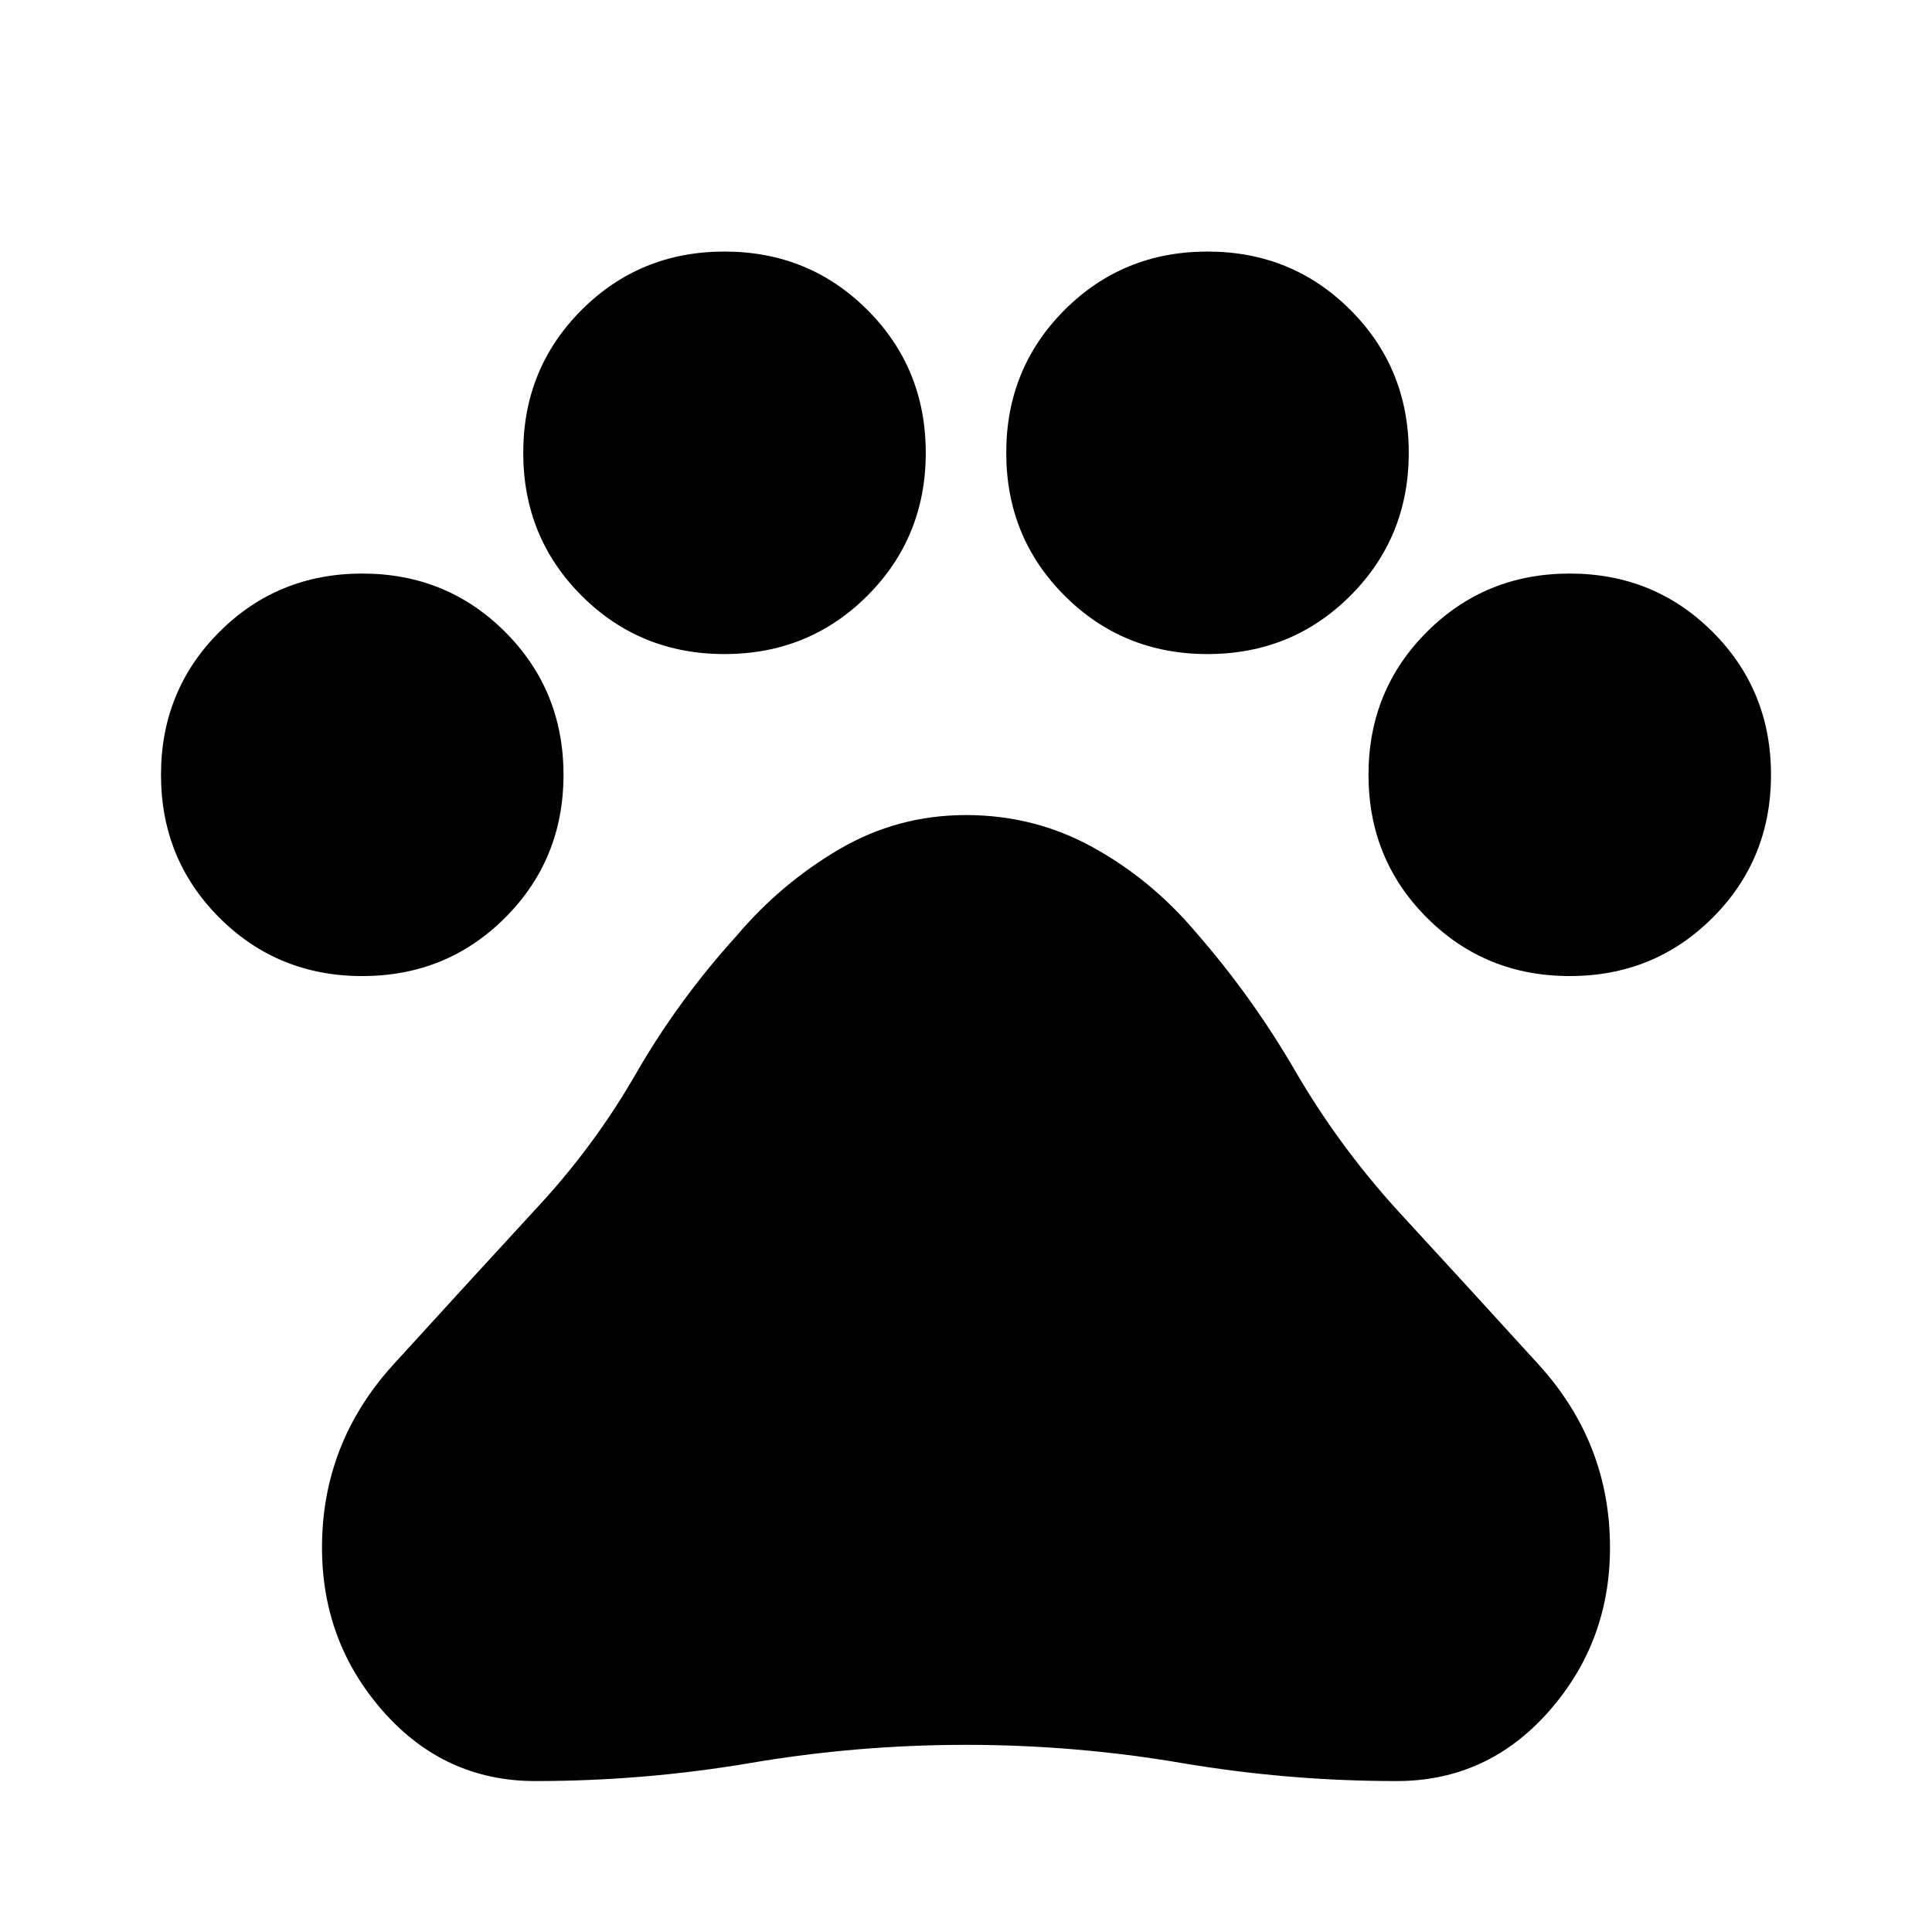
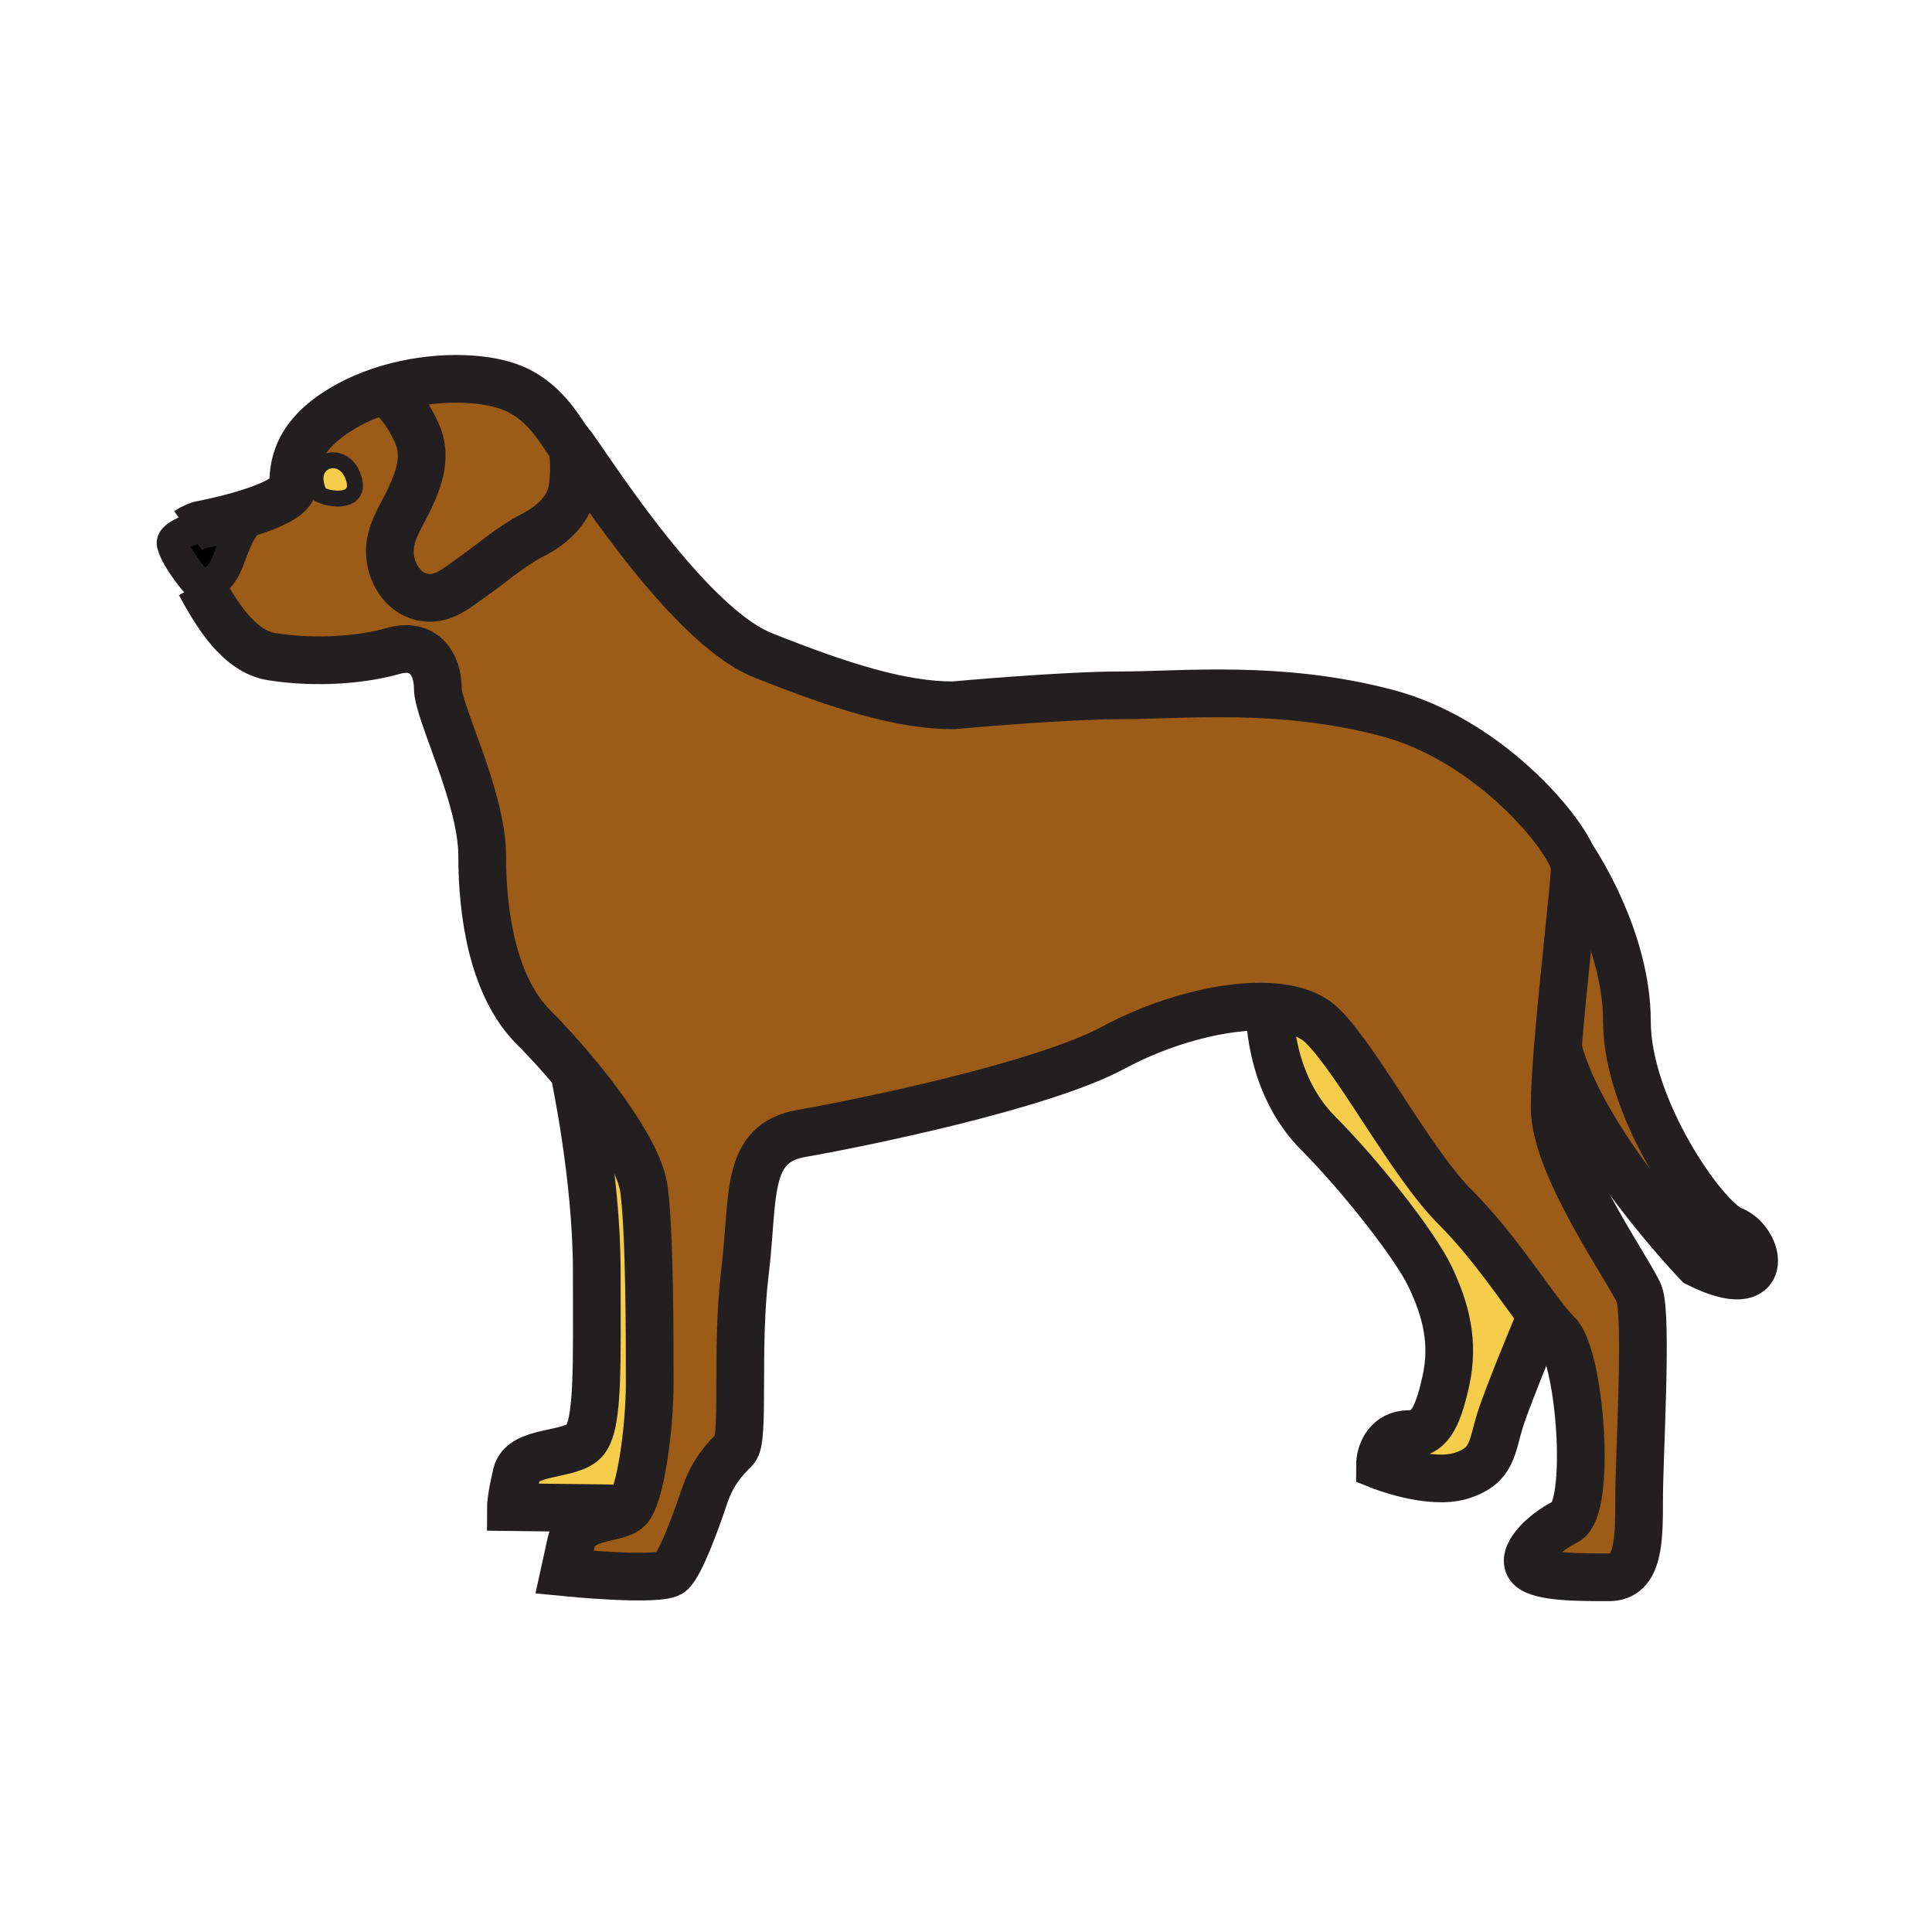
- <svg xmlns="http://www.w3.org/2000/svg" height="24" viewBox="0 -960 960 960" width="24">
-   <path d="M180-475q-42 0-71-29t-29-71q0-42 29-71t71-29q42 0 71 29t29 71q0 42-29 71t-71 29Zm180-160q-42 0-71-29t-29-71q0-42 29-71t71-29q42 0 71 29t29 71q0 42-29 71t-71 29Zm240 0q-42 0-71-29t-29-71q0-42 29-71t71-29q42 0 71 29t29 71q0 42-29 71t-71 29Zm180 160q-42 0-71-29t-29-71q0-42 29-71t71-29q42 0 71 29t29 71q0 42-29 71t-71 29ZM266-75q-45 0-75.5-34.5T160-191q0-52 35.5-91t70.5-77q29-31 50-67.5t50-68.5q22-26 51-43t63-17q34 0 63 16t51 42q28 32 49.5 69t50.5 69q35 38 70.5 77t35.5 91q0 47-30.5 81.5T694-75q-54 0-107-9t-107-9q-54 0-107 9t-107 9Z" />
+ <svg xmlns="http://www.w3.org/2000/svg" width="850.394" height="850.394" viewBox="0 0 850.394 850.394" overflow="visible">
+   <path d="M155.15 209.05c4.68 11.42-6.92 11.89-14.27 8.74-7.8-14.78 9.32-20.84 14.27-8.74z" fill="#f6cc4b" />
+   <path d="M762.43 541.44c12.32 4.71 18.061 31.189-15.12 14.64 0 0-51.21-53.41-61.609-94.95h-.01c2.5-31 7.43-71.91 7.43-79.45 0-1.16-.46-2.78-1.36-4.77 1.12 1.63 24.36 35.92 24.36 72.82-.001 37.83 34.029 86.97 46.309 91.71z" fill="#9c5b16" />
+   <path d="M283.45 523.47c2.53 18.9 2.53 64.91 2.53 85.09 0 20.171-4.09 50.091-9.46 55.471l-51.66-.641s0-3.79 2.5-14.51c2.55-10.71 23.01-7.86 29.63-14.49 6.62-6.6 5.68-33.39 5.68-75 0-41.59-9.98-87.58-9.98-87.58l.01-.01c14.62 17.49 28.99 38.4 30.75 51.67zM678.49 578.84c-.44 1.04-14.42 34.33-18.141 46.09-3.77 11.971-3.149 20.181-17.02 24.59-13.86 4.4-35.92-4.409-35.92-4.409 0-6.301 3.78-13.87 12.6-13.87s12.61-6.311 16.391-23.33c3.779-17.01 0-31.48-6.931-45.98-6.93-14.52-31.52-45.37-49.17-63.04-22.67-22.68-21.43-55.659-21.43-55.659v-.04c9.83.579 18.08 3.21 23.31 8.449 16.09 16.061 38.771 60.16 58.63 80.03 15.641 15.639 28.151 34.809 37.681 47.169z" fill="#f6cc4b" />
+   <path d="M88.1 231.04s40.94-7.55 40.94-17.64c0-10.07 2.54-23.31 24.58-35.29 4.27-2.31 8.8-4.25 13.47-5.83 7.29 0 16.26 16.2 17.78 22.23 2.23 8.92-.98 17.37-4.77 25.39-3.6 7.66-8.68 14.49-8.51 23.29.15 8.22 5.35 17.54 13.96 19.54 8.86 2.03 14.89-3.52 21.6-8.21 9.09-6.35 17.38-13.86 27.2-18.91 7.96-4.05 15.9-10.67 17.5-19.91.78-4.4 1.67-15.98-1.07-20.55.18.23.36.43.54.61 3.78 3.79 49.77 78.8 84.45 92.64 34.66 13.86 61.14 22.06 83.82 22.06 0 0 47.9-4.41 74.38-4.41 26.46 0 69.61-4.73 116.891 7.87 41.84 11.17 74.04 47.73 80.899 62.99.9 1.99 1.36 3.61 1.36 4.77 0 7.54-4.93 48.45-7.43 79.45-.841 10.51-1.41 19.88-1.41 26.43 0 25.841 33.41 72.48 37.189 81.94 3.78 9.44 0 71.83 0 90.1 0 18.29 0 34.67-13.239 34.67-13.221 0-30.24 0-34.65-4.399-4.41-4.42 4.41-14.51 15.76-20.18 11.34-5.66 6.3-72.471-3.79-82.551-2.14-2.14-4.49-4.97-7.06-8.3-9.53-12.359-22.04-31.53-37.681-47.17-19.859-19.87-42.54-63.97-58.63-80.03-5.229-5.239-13.479-7.87-23.31-8.449-20.34-1.19-47.45 6.42-68.7 17.89C458.66 478.1 378 494.49 352.78 498.89c-25.21 4.42-20.79 27.75-24.88 61.15-4.1 33.39 0 73.42-4.42 77.83-4.4 4.43-9.77 9.76-13.55 21.11-3.78 11.35-10.24 28.85-14.48 33.09-4.29 4.26-46.97 0-46.97 0l2.84-12.931c2.85-12.92 19.84-9.76 25.2-15.109 5.37-5.38 9.46-35.3 9.46-55.471 0-20.18 0-66.189-2.53-85.09-1.76-13.27-16.13-34.18-30.75-51.67-6.19-7.399-12.42-14.189-17.77-19.53-17.96-17.96-22.7-49.79-22.7-75.629 0-25.84-19.53-63.03-19.53-73.74 0-10.7-6.3-20.17-19.54-16.39-13.23 3.78-33.4 5.69-53.56 2.53-14.62-2.3-24.6-19.15-31.62-32.09 16.11.45 10.66-23.18 26.12-31.2-.84.13-20.56 3.4-31.3 7.84 2.47-1.77 5.3-2.55 5.3-2.55zm52.78-13.25c7.35 3.15 18.95 2.68 14.27-8.74-4.95-12.1-22.07-6.04-14.27 8.74z" fill="#9c5b16" />
+   <path d="M250.78 195.15c2.74 4.57 1.85 16.15 1.07 20.55-1.6 9.24-9.54 15.86-17.5 19.91-9.82 5.05-18.11 12.56-27.2 18.91-6.71 4.69-12.74 10.24-21.6 8.21-8.61-2-13.81-11.32-13.96-19.54-.17-8.8 4.91-15.63 8.51-23.29 3.79-8.02 7-16.47 4.77-25.39-1.52-6.03-10.49-22.23-17.78-22.23 19.48-6.61 41.24-7.03 55.31-2.66 17.35 5.41 24.48 20.83 28.38 25.53z" fill="#9c5b16" />
+   <path d="M82.8 233.59c10.74-4.44 30.46-7.71 31.3-7.84-15.46 8.02-10.01 31.65-26.12 31.2-2.67-4.91-4.91-9.25-6.82-12.03-3.8-5.52-1.35-9.16 1.64-11.33z" />
+   <path d="M86.98 256.9s-8.93-10.03-10.95-17.33c-.58-2.1 2.32-4.14 6.77-5.98-2.99 2.17-5.44 5.81-1.64 11.33 1.91 2.78 4.15 7.12 6.82 12.03-.32 0-.66-.02-1-.05z" fill="#231f20" />
+   <g fill="none" stroke="#231f20">
+     <path d="M87.98 256.95c7.02 12.94 17 29.79 31.62 32.09 20.16 3.16 40.33 1.25 53.56-2.53 13.24-3.78 19.54 5.69 19.54 16.39 0 10.71 19.53 47.9 19.53 73.74 0 25.84 4.74 57.669 22.7 75.629 5.35 5.341 11.58 12.131 17.77 19.53 14.62 17.49 28.99 38.4 30.75 51.67 2.53 18.9 2.53 64.91 2.53 85.09 0 20.171-4.09 50.091-9.46 55.471-5.36 5.35-22.35 2.189-25.2 15.109l-2.84 12.931s42.68 4.26 46.97 0c4.24-4.24 10.7-21.74 14.48-33.09 3.78-11.351 9.15-16.681 13.55-21.11 4.42-4.41.32-44.44 4.42-77.83 4.09-33.4-.33-56.73 24.88-61.15 25.22-4.399 105.88-20.79 137.39-37.81 21.25-11.47 48.36-19.08 68.7-17.89 9.83.579 18.08 3.21 23.31 8.449 16.09 16.061 38.771 60.16 58.63 80.03 15.641 15.64 28.15 34.811 37.681 47.17 2.569 3.33 4.92 6.16 7.06 8.3 10.09 10.08 15.13 76.891 3.79 82.551-11.35 5.67-20.17 15.76-15.76 20.18 4.41 4.399 21.43 4.399 34.65 4.399 13.239 0 13.239-16.38 13.239-34.67 0-18.27 3.78-80.659 0-90.1-3.779-9.46-37.189-56.1-37.189-81.94 0-6.55.569-15.92 1.41-26.43 2.5-31 7.43-71.91 7.43-79.45 0-1.16-.46-2.78-1.36-4.77-6.859-15.26-39.06-51.82-80.899-62.99-47.28-12.6-90.431-7.87-116.891-7.87-26.479 0-74.38 4.41-74.38 4.41-22.68 0-49.16-8.2-83.82-22.06-34.68-13.84-80.67-88.85-84.45-92.64-.18-.18-.36-.38-.54-.61-3.9-4.7-11.03-20.12-28.38-25.53-14.07-4.37-35.83-3.95-55.31 2.66-4.67 1.58-9.2 3.52-13.47 5.83-22.04 11.98-24.58 25.22-24.58 35.29 0 10.09-40.94 17.64-40.94 17.64s-2.83.78-5.3 2.55" stroke-width="21" />
+     <path d="M252.69 471.81s9.98 45.99 9.98 87.58c0 41.61.94 68.4-5.68 75-6.62 6.63-27.08 3.78-29.63 14.49-2.5 10.72-2.5 14.51-2.5 14.51l51.66.641M558.87 443.23s-1.24 32.979 21.43 55.659c17.65 17.67 42.24 48.521 49.17 63.04 6.931 14.5 10.71 28.971 6.931 45.98-3.78 17.02-7.57 23.33-16.391 23.33-8.819 0-12.6 7.569-12.6 13.87 0 0 22.06 8.81 35.92 4.409 13.87-4.409 13.25-12.619 17.02-24.59 3.721-11.76 17.7-45.05 18.141-46.09.01-.01.01-.02.01-.02M691.72 376.85s.011.02.04.06c1.12 1.63 24.36 35.92 24.36 72.82 0 37.829 34.03 86.97 46.31 91.71 12.32 4.71 18.061 31.189-15.12 14.64 0 0-51.21-53.41-61.609-94.95M167.09 172.28c7.29 0 16.26 16.2 17.78 22.23 2.23 8.92-.98 17.37-4.77 25.39-3.6 7.66-8.68 14.49-8.51 23.29.15 8.22 5.35 17.54 13.96 19.54 8.86 2.03 14.89-3.52 21.6-8.21 9.09-6.35 17.38-13.86 27.2-18.91 7.96-4.05 15.9-10.67 17.5-19.91.78-4.4 1.67-15.98-1.07-20.55-.21-.36-.45-.68-.72-.95" stroke-width="21" />
+     <path d="M82.8 233.59c-4.45 1.84-7.35 3.88-6.77 5.98 2.02 7.3 10.95 17.33 10.95 17.33.34.03.68.05 1 .05 16.11.45 10.66-23.18 26.15-31.21-.01.01-.02.01-.03.01-.84.13-20.56 3.4-31.3 7.84z" stroke-width="14" />
+     <path d="M140.88 217.79c-7.8-14.78 9.32-20.84 14.27-8.74 4.68 11.42-6.92 11.89-14.27 8.74z" stroke-width="7" />
+   </g>
+   <path fill="none" d="M0 0h850.394v850.394H0z" />
</svg>
